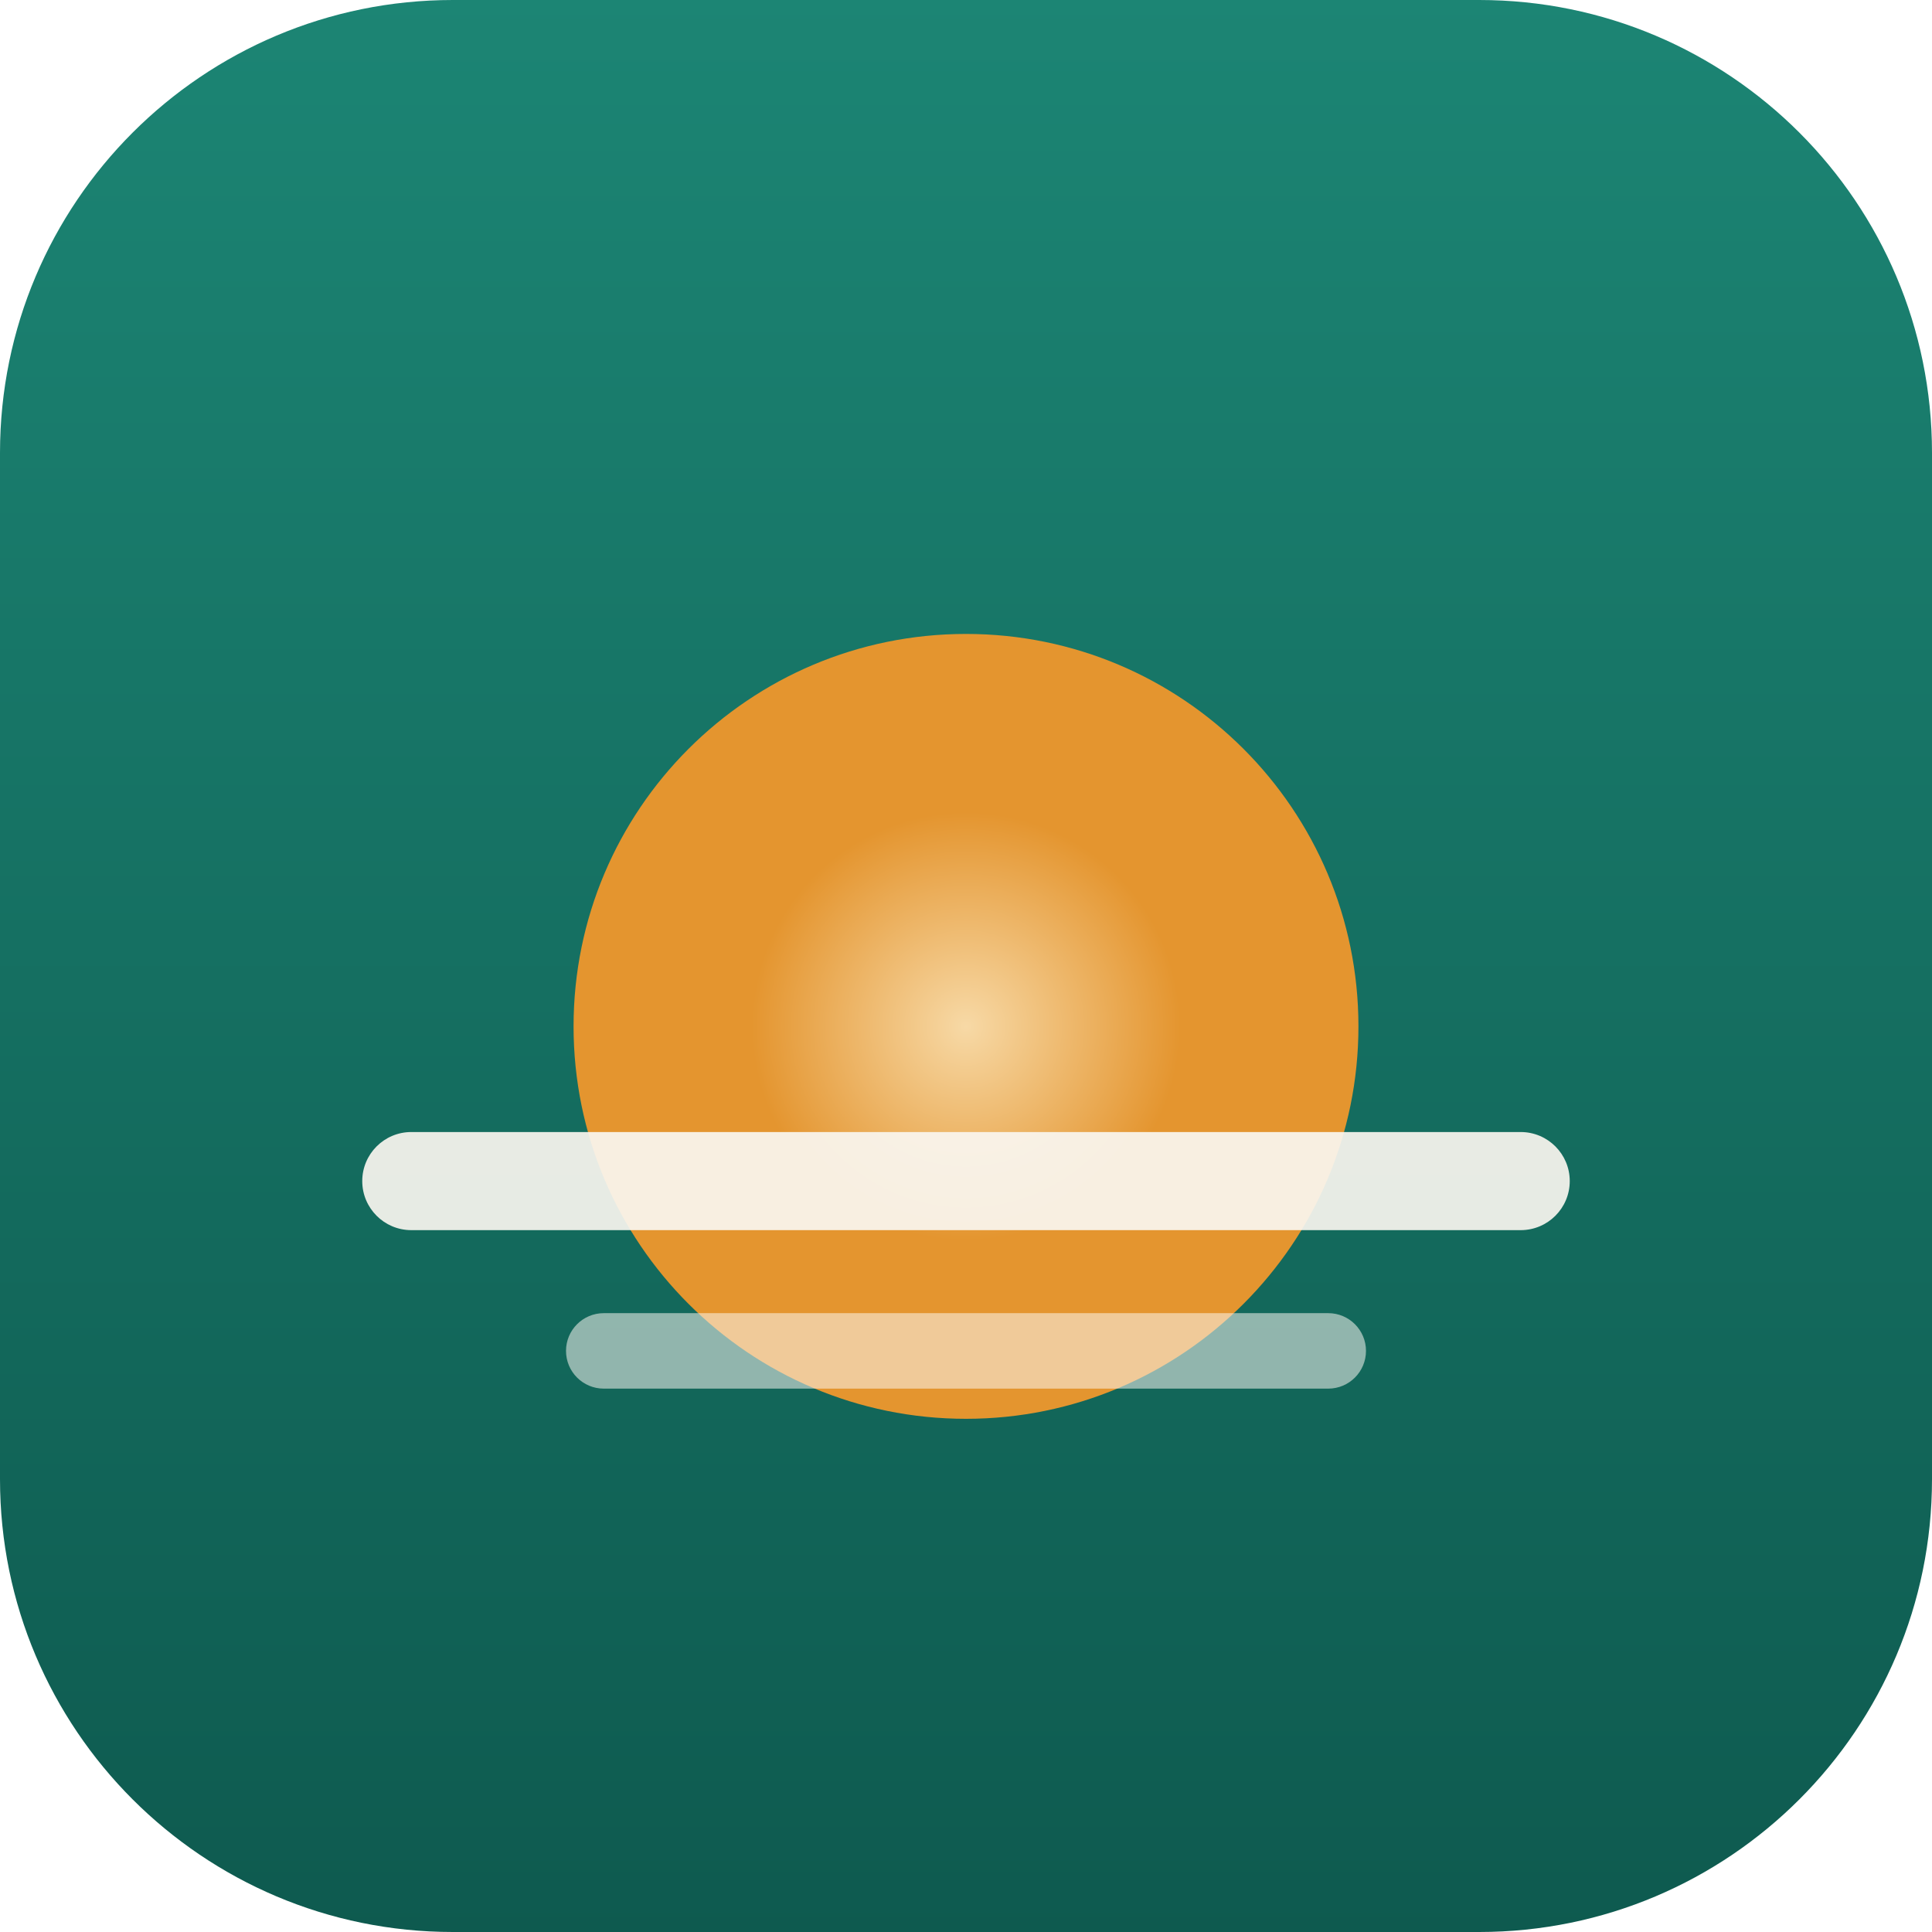
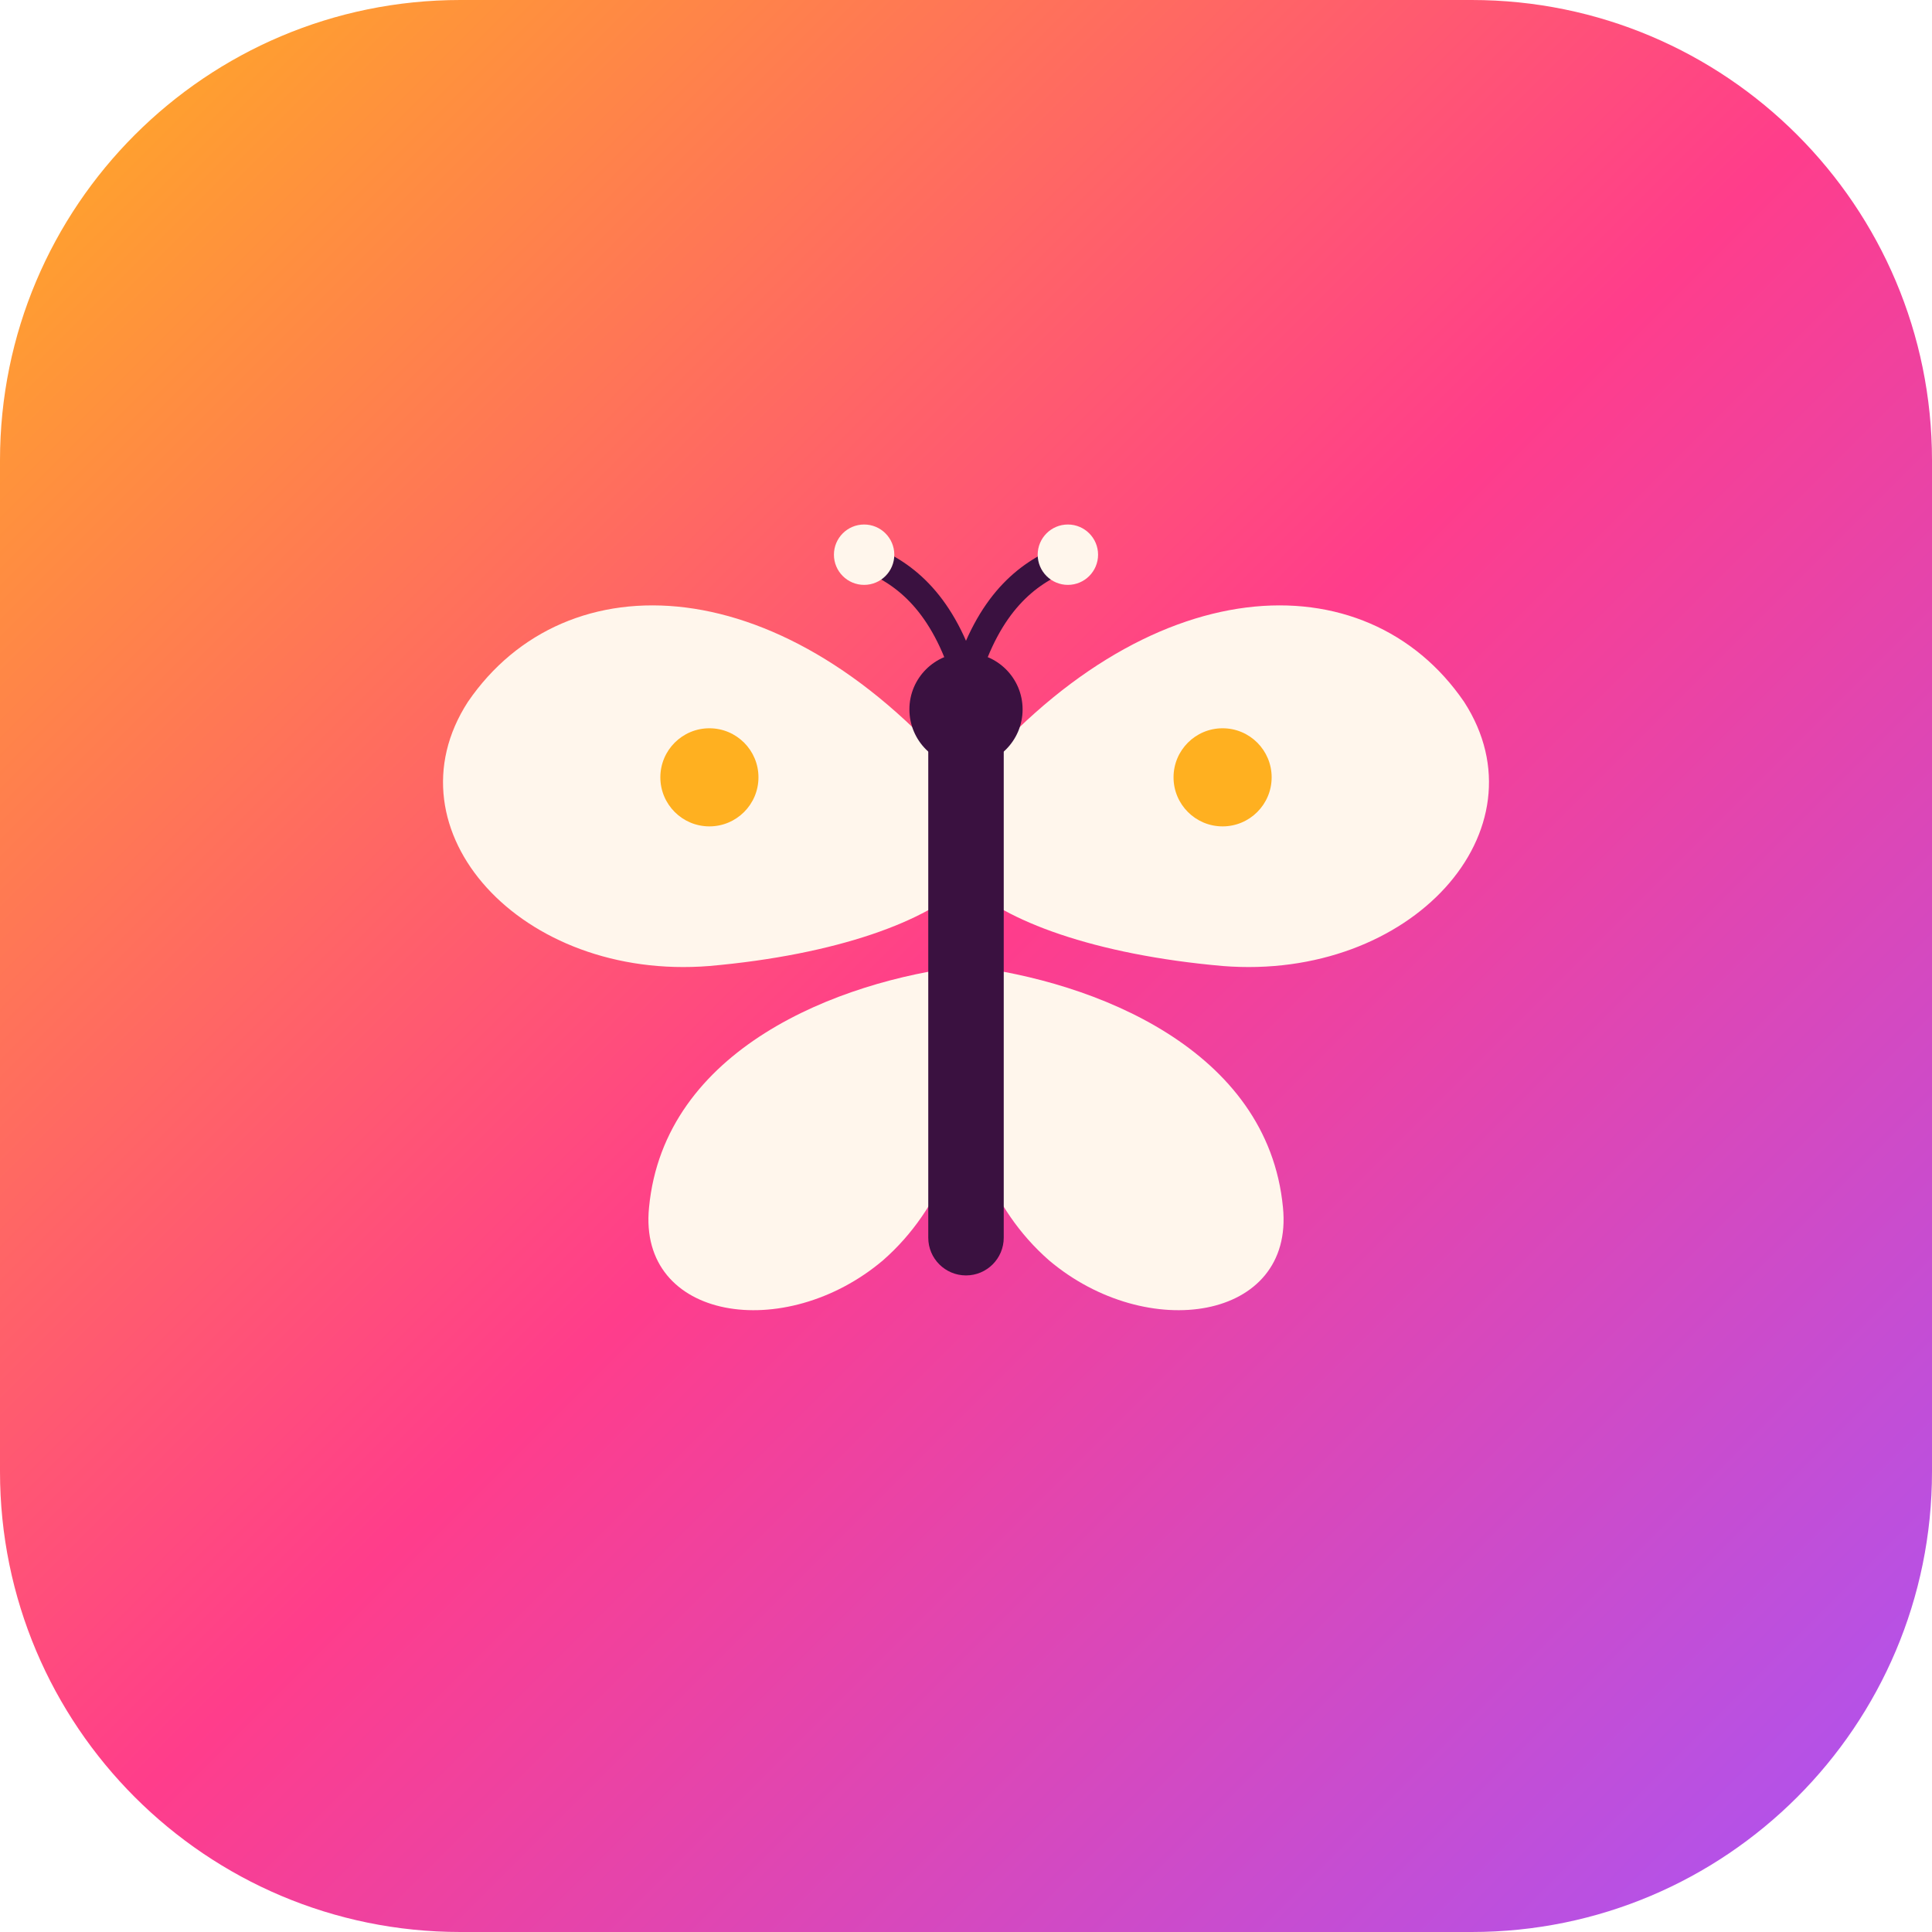
<svg xmlns="http://www.w3.org/2000/svg" viewBox="0 0 512 512">
  <defs>
-     <linearGradient id="g" x1="0" y1="0" x2="0" y2="1">
-       <stop offset="0" stop-color="#1C8574" />
-       <stop offset="1" stop-color="#0E5A4F" />
+     <linearGradient id="sunset" x1="0" y1="0" x2="1" y2="1">
+       <stop offset="0" stop-color="#FFB020" />
+       <stop offset="0.5" stop-color="#FF3D8B" />
+       <stop offset="1" stop-color="#A855F7" />
    </linearGradient>
-     <radialGradient id="sun" cx="0.5" cy="0.5" r="0.5">
-       <stop offset="0" stop-color="#F7D9A6" />
-       <stop offset="0.55" stop-color="#E4952F" />
-       <stop offset="1" stop-color="#E4952F" />
-     </radialGradient>
  </defs>
-   <rect width="512" height="512" rx="120" fill="url(#g)" />
-   <circle cx="256" cy="272" r="104" fill="url(#sun)" />
-   <rect x="96" y="300" width="320" height="26" rx="13" fill="#FAF6F0" opacity="0.92" />
-   <rect x="150" y="348" width="212" height="20" rx="10" fill="#FAF6F0" opacity="0.55" />
+   <rect width="512" height="512" rx="122" fill="url(#sunset)" />
+   <g fill="#FFF6EC">
+     <path d="M256 208 C 208 150 150 148 124 186 C 102 220 138 260 188 256 C 222 253 246 244 256 234 Z" />
+     <path d="M256 256 C 222 260 176 278 172 320 C 169 350 208 356 234 334 C 250 320 256 300 256 286 Z" />
+     <path d="M256 208 C 304 150 362 148 388 186 C 410 220 374 260 324 256 C 290 253 266 244 256 234 Z" />
+     <path d="M256 256 C 290 260 336 278 340 320 C 343 350 304 356 278 334 C 262 320 256 300 256 286 Z" />
+   </g>
+   <circle cx="188" cy="206" r="13" fill="#FFB020" />
+   <circle cx="324" cy="206" r="13" fill="#FFB020" />
+   <rect x="246" y="188" width="20" height="150" rx="10" fill="#3A1140" />
+   <circle cx="256" cy="188" r="15" fill="#3A1140" />
+   <path d="M256 180 C 250 160 240 152 230 148" stroke="#3A1140" stroke-width="7" fill="none" stroke-linecap="round" />
+   <path d="M256 180 C 262 160 272 152 282 148" stroke="#3A1140" stroke-width="7" fill="none" stroke-linecap="round" />
+   <circle cx="229" cy="147" r="8" fill="#FFF6EC" />
+   <circle cx="283" cy="147" r="8" fill="#FFF6EC" />
</svg>
